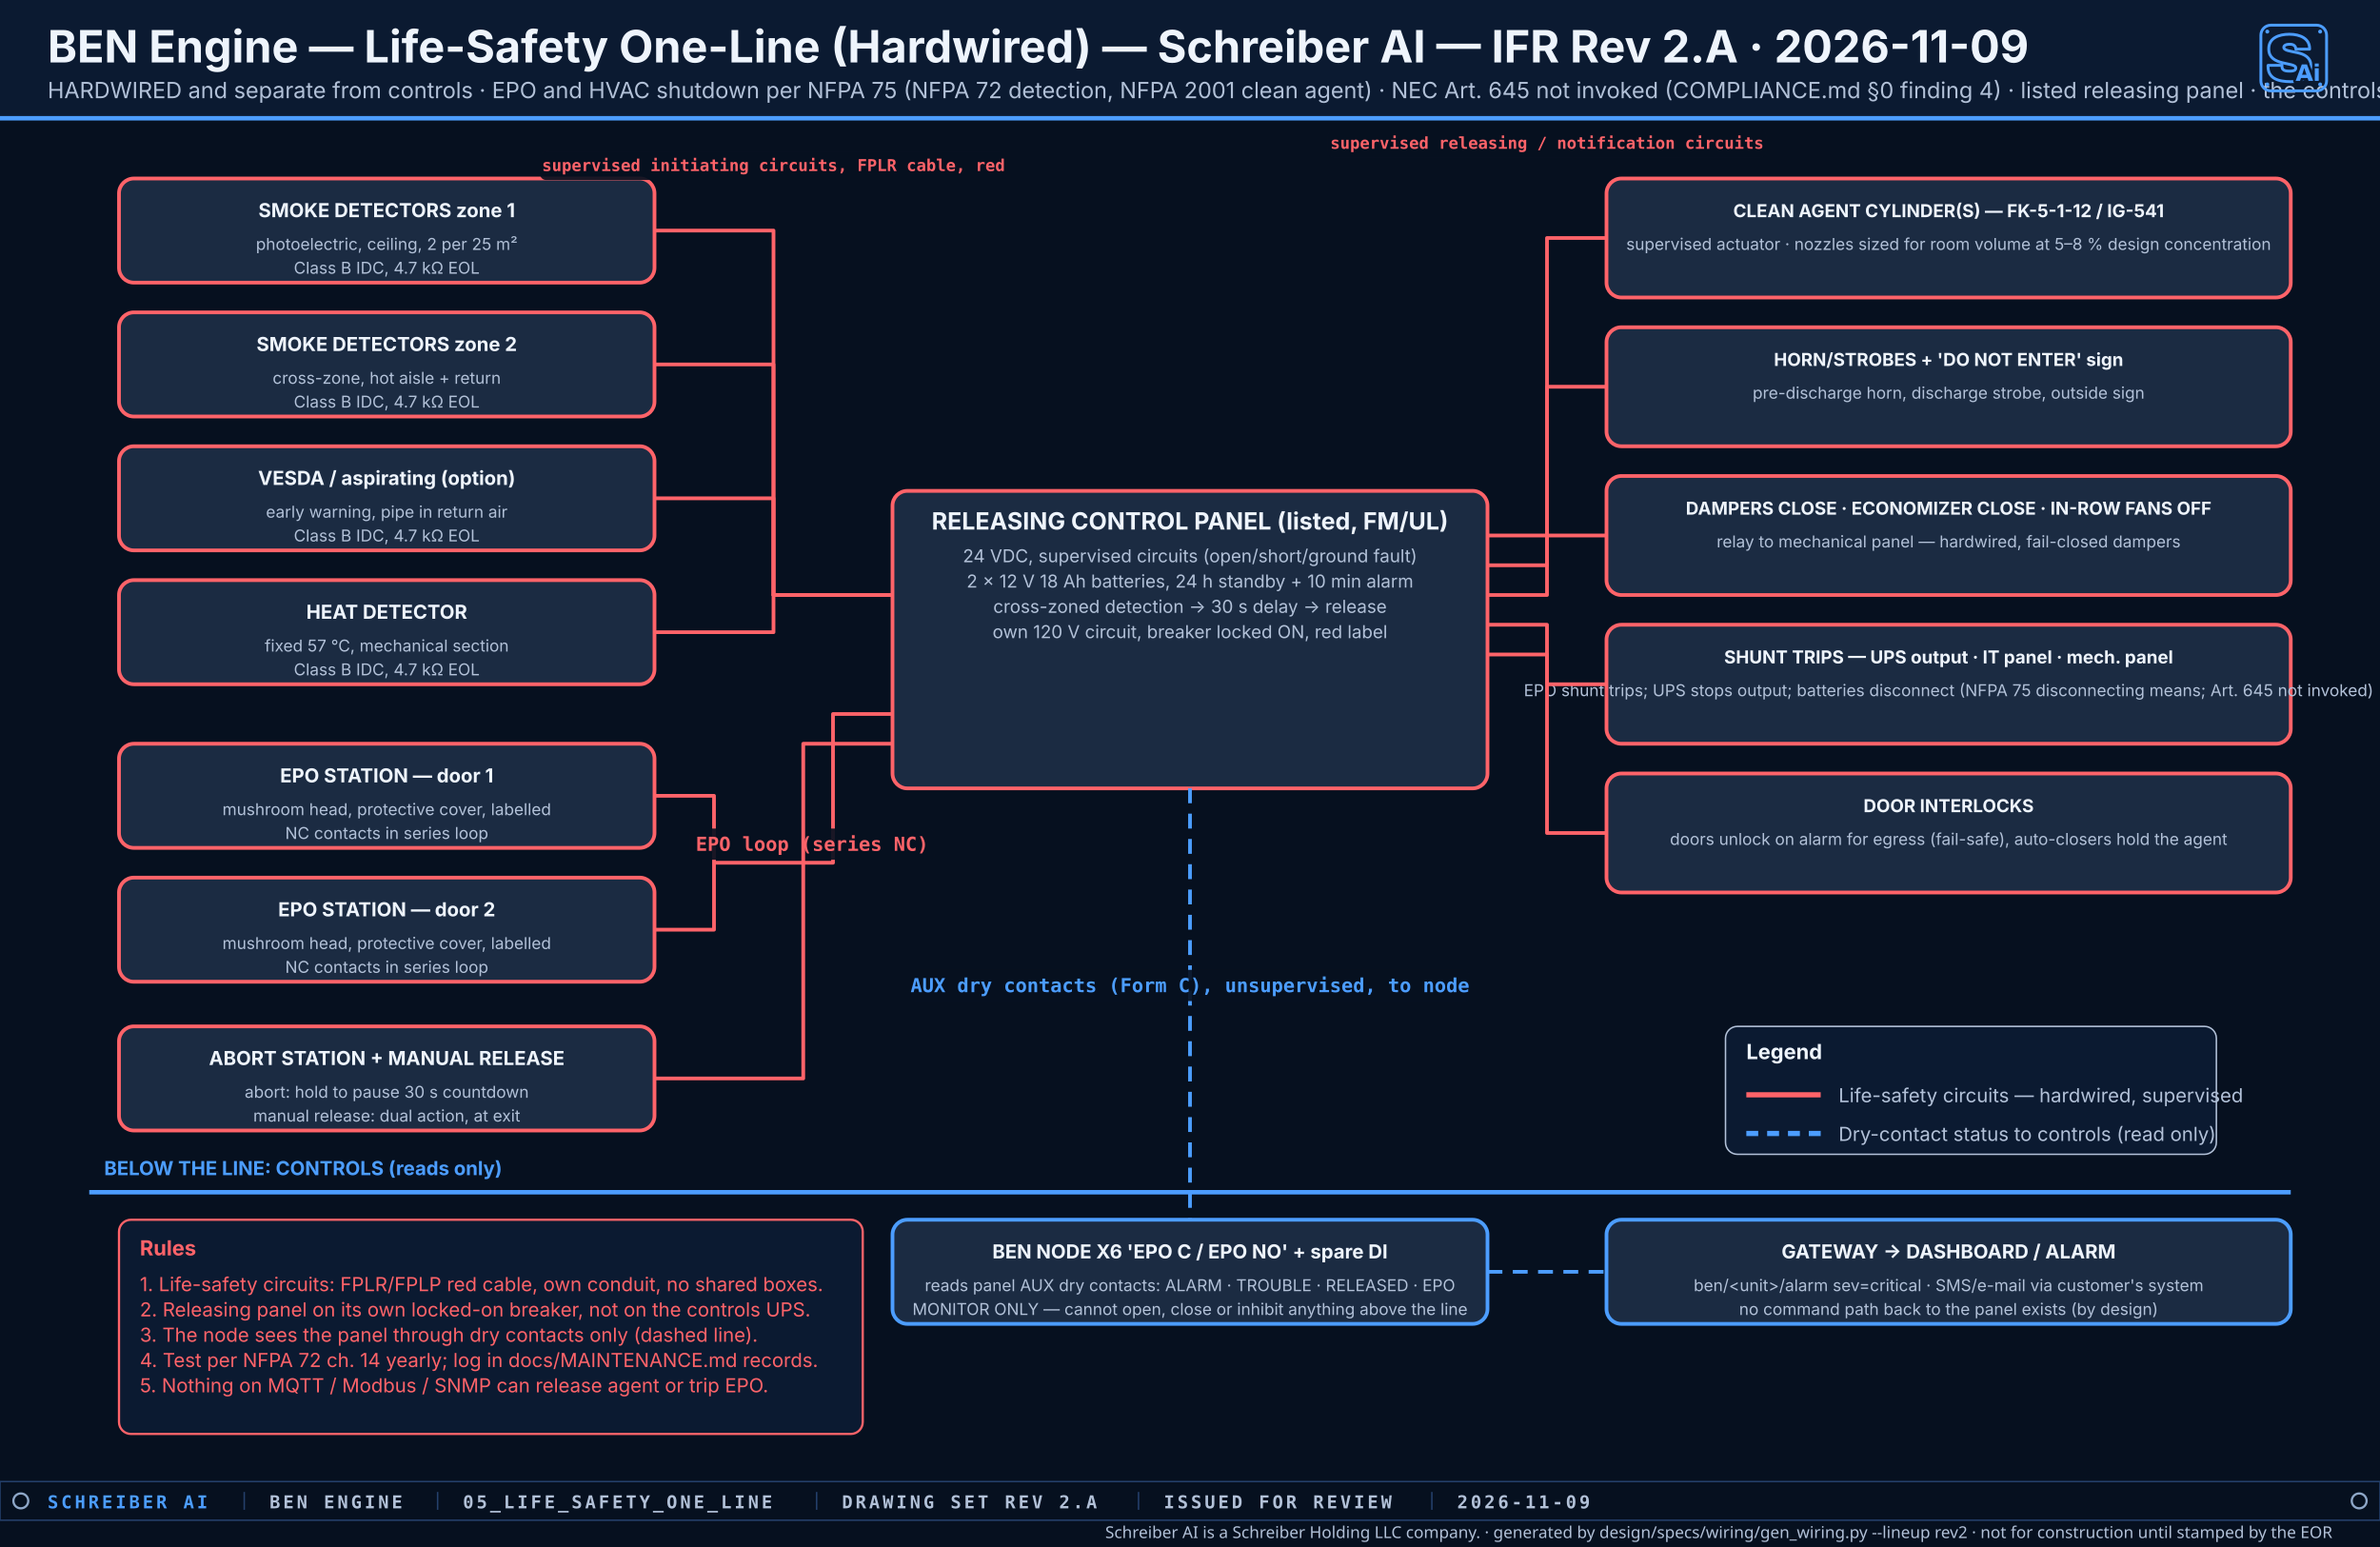
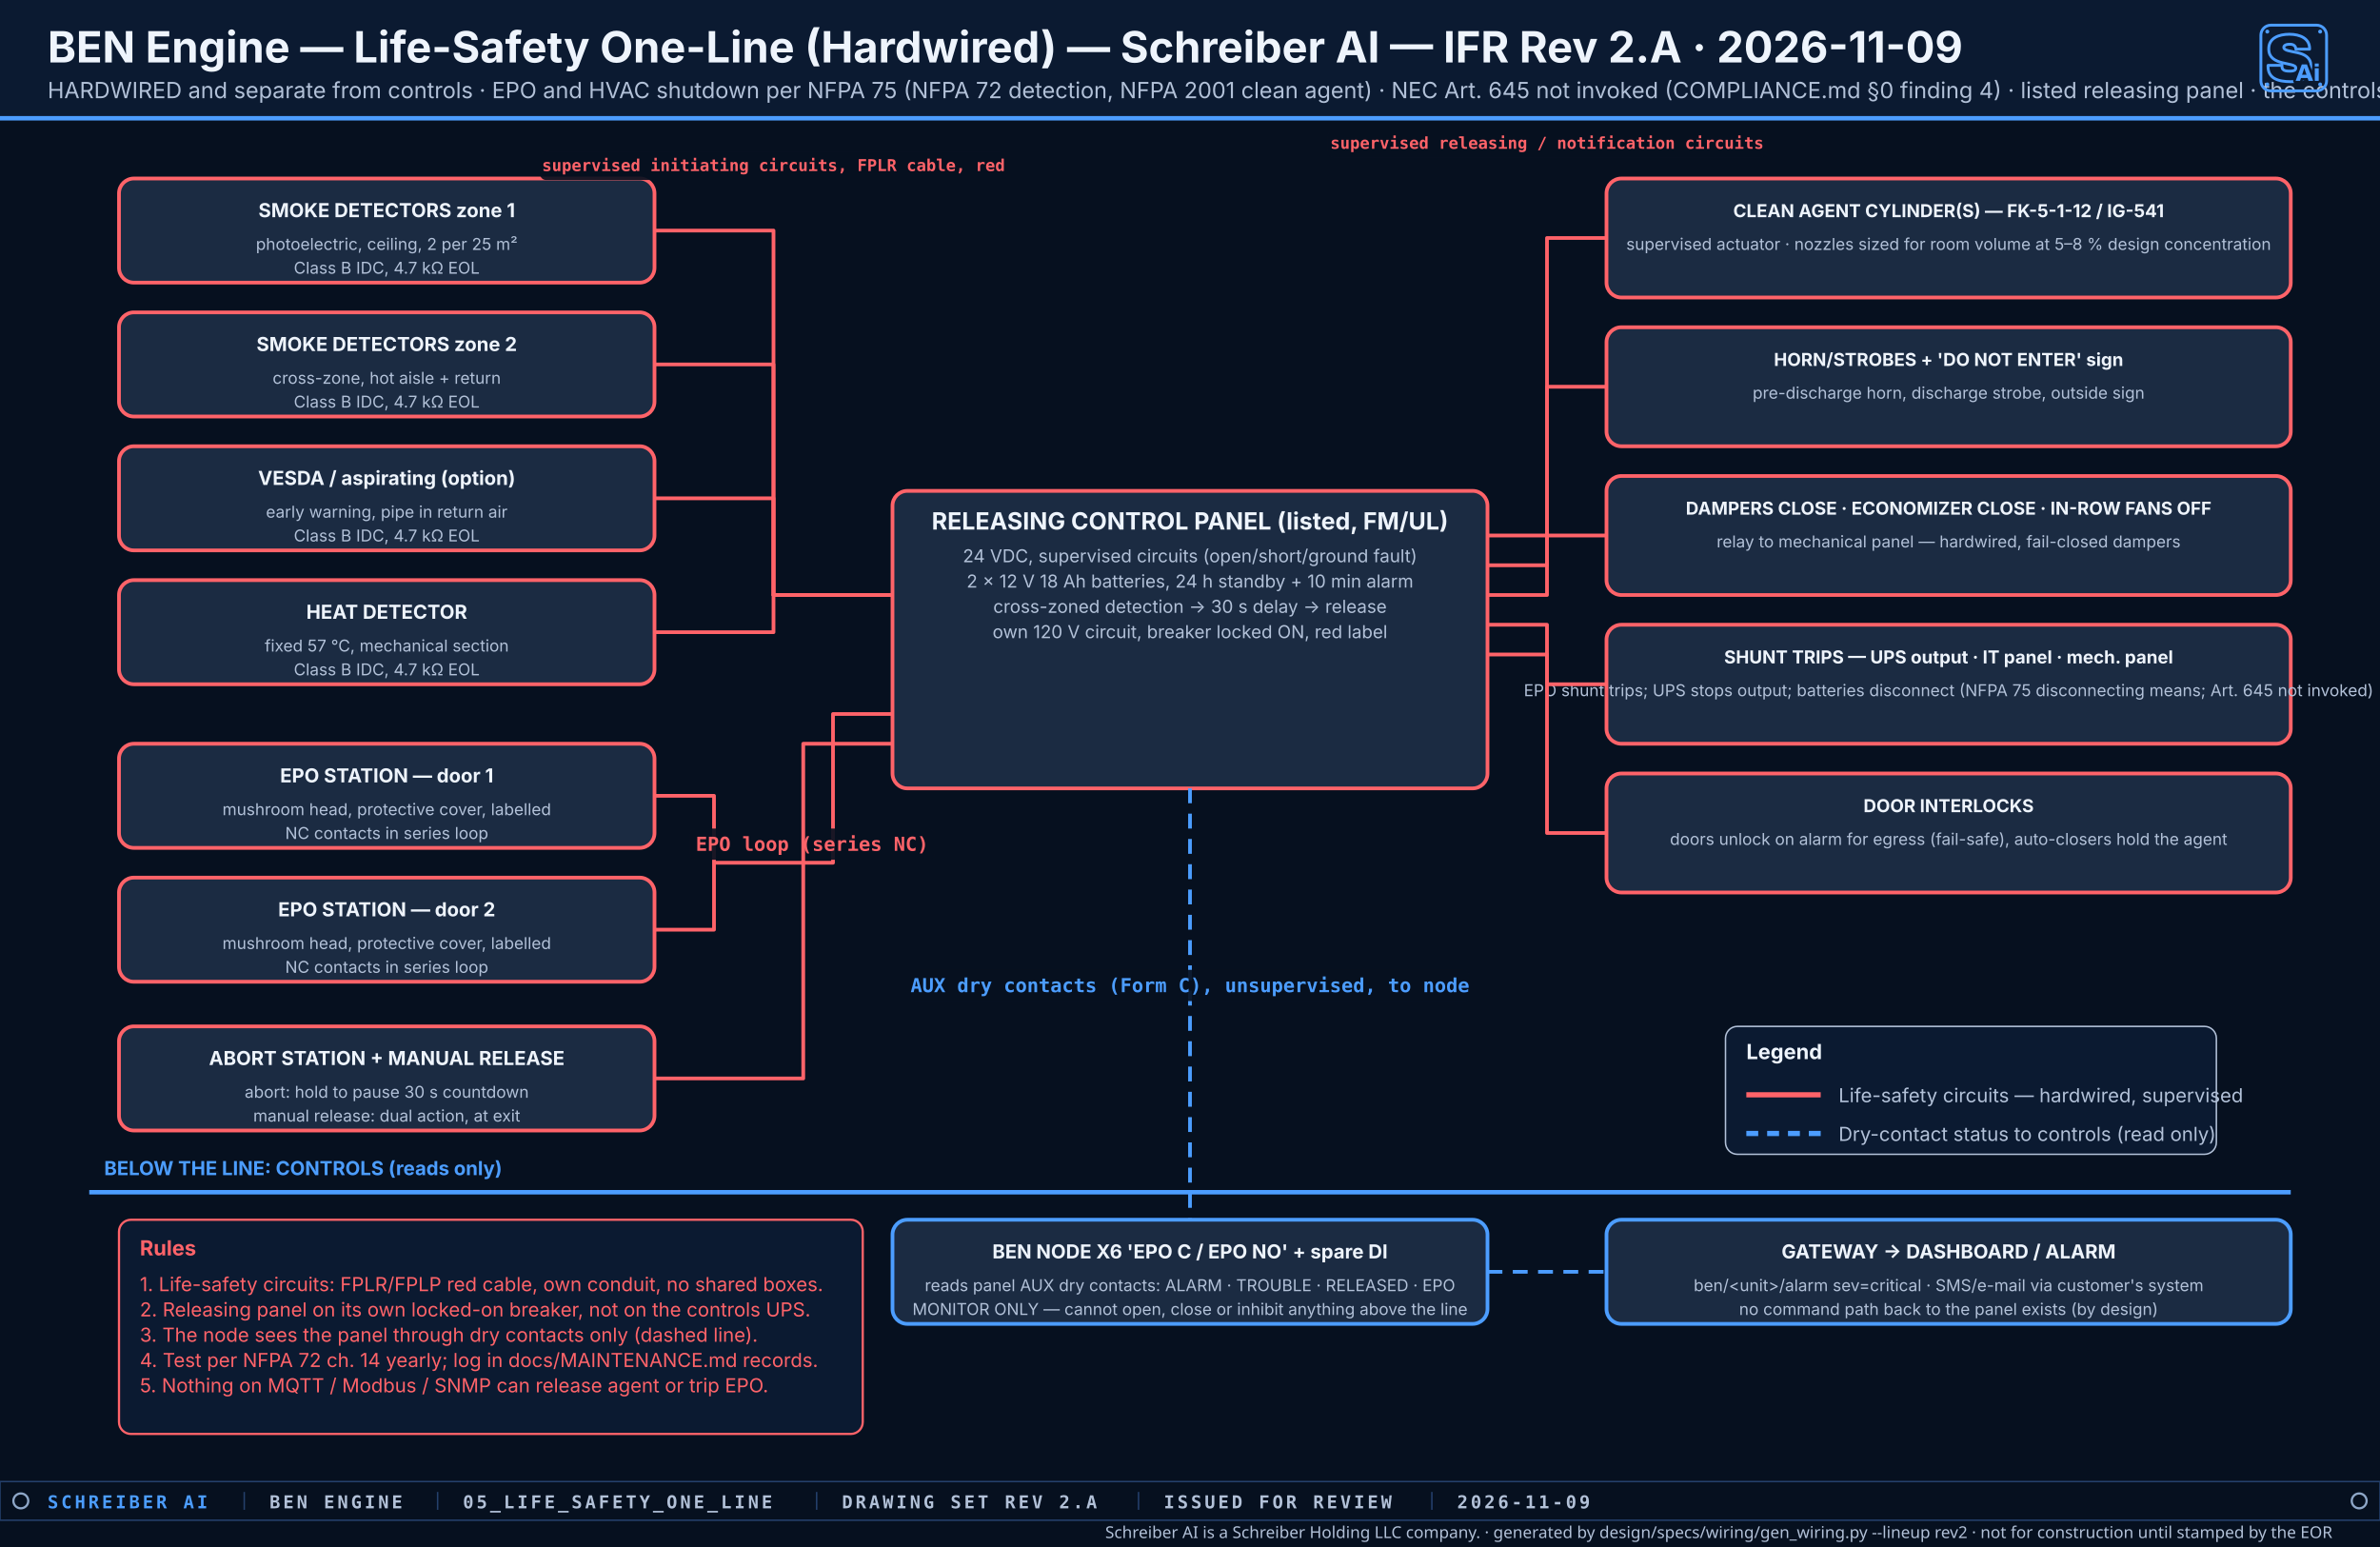
<svg xmlns="http://www.w3.org/2000/svg" viewBox="0 0 1600 1040" width="1600" height="1040" role="img" aria-label="05_life_safety_one_line.svg">
  <defs>
    <marker id="arr-4C9DFF" viewBox="0 0 10 10" refX="9" refY="5" markerWidth="7" markerHeight="7" orient="auto-start-reverse">
      <path d="M0,0 L10,5 L0,10 z" fill="#4C9DFF" />
    </marker>
    <marker id="arr-F2C94C" viewBox="0 0 10 10" refX="9" refY="5" markerWidth="7" markerHeight="7" orient="auto-start-reverse">
      <path d="M0,0 L10,5 L0,10 z" fill="#F2C94C" />
    </marker>
    <marker id="arr-FF6369" viewBox="0 0 10 10" refX="9" refY="5" markerWidth="7" markerHeight="7" orient="auto-start-reverse">
      <path d="M0,0 L10,5 L0,10 z" fill="#FF6369" />
    </marker>
    <marker id="arr-2BB673" viewBox="0 0 10 10" refX="9" refY="5" markerWidth="7" markerHeight="7" orient="auto-start-reverse">
      <path d="M0,0 L10,5 L0,10 z" fill="#2BB673" />
    </marker>
    <marker id="arr-B2C1D8" viewBox="0 0 10 10" refX="9" refY="5" markerWidth="7" markerHeight="7" orient="auto-start-reverse">
      <path d="M0,0 L10,5 L0,10 z" fill="#B2C1D8" />
    </marker>
  </defs>
  <rect width="1600" height="1040" fill="#06101F" />
  <rect x="0" y="0" width="1600" height="78" fill="#0B1A31" />
  <rect x="0" y="78" width="1600" height="3" fill="#4C9DFF" />
-   <text x="32" y="42" font-family="'Inter','Segoe UI',system-ui,sans-serif" font-size="30" font-weight="700" fill="#EEF4FC" text-anchor="start">BEN Engine — Life-Safety One-Line (Hardwired) — Schreiber AI — IFR Rev 2.A · 2026-11-09</text>
+   <text x="32" y="42" font-family="'Inter','Segoe UI',system-ui,sans-serif" font-size="29" font-weight="700" fill="#EEF4FC" text-anchor="start">BEN Engine — Life-Safety One-Line (Hardwired) — Schreiber AI — IFR Rev 2.A · 2026-11-09</text>
  <text x="32" y="66" font-family="'Inter','Segoe UI',system-ui,sans-serif" font-size="15" font-weight="400" fill="#B2C1D8" text-anchor="start">HARDWIRED and separate from controls · EPO and HVAC shutdown per NFPA 75 (NFPA 72 detection, NFPA 2001 clean agent) · NEC Art. 645 not invoked (COMPLIANCE.md §0 finding 4) · listed releasing panel · the controls bus only reads dry contacts</text>
  <g transform="translate(1518.00 15.00) scale(0.48) translate(-0.0 -0.0)" data-master="brand/v2/mark-signal.svg">
    <defs>
      <mask id="wm_v2mgap" maskUnits="userSpaceOnUse" x="0" y="0" width="100" height="100">
        <rect width="100" height="100" fill="#fff" />
        <g fill="#000" stroke="#000" stroke-width="208.8" stroke-linejoin="round">
          <path transform="translate(52.407 82) scale(0.03353 -0.03353)" d="M7.717 0 266.022 687.087H480.563L739.325 0H547.783L506.913 119.371H232.585L191.715 0ZM276.303 253.283H463.283L413.847 397.98Q409.847 409.067 404.619 425.382Q399.391 441.697 393.934 460.469Q388.478 479.241 383.021 497.969Q377.564 516.697 373.108 531.154H366.478Q361.564 512.241 354.151 487.871Q346.738 463.501 339.282 439.686Q331.825 415.871 325.738 397.98Z" />
          <path transform="translate(77.418 82) scale(0.03353 -0.03353)" d="M62.283 597.761V724.087H226.129V597.761ZM62.283 0V527.087H226.129V0Z" />
        </g>
      </mask>
    </defs>
    <rect x="4" y="4" width="92" height="92" rx="14" fill="none" stroke="#4C9DFF" stroke-width="4" />
    <g fill="#4C9DFF">
      <circle cx="13" cy="13" r="2.75" />
      <circle cx="87" cy="13" r="2.75" />
      <circle cx="13" cy="87" r="2.75" />
      <circle cx="87" cy="87" r="2.75" />
    </g>
    <g mask="url(#wm_v2mgap)" fill="none" stroke="#4C9DFF" stroke-width="42.9" stroke-linejoin="round">
      <path transform="translate(9.994 82) scale(0.09329 -0.09329)" d="M383 -12Q312 -12 250.5 -1.5Q189 9 142.5 34.5Q96 60 69.5 105.5Q43 151 43 220Q43 222 43.0 225.5Q43 229 44 233H253Q252 229 252.0 225.5Q252 222 252 219Q252 189 266.0 173.0Q280 157 305.5 151.5Q331 146 363 146Q375 146 388.5 146.5Q402 147 414.5 149.5Q427 152 437.5 157.0Q448 162 454.0 170.5Q460 179 460 192Q460 211 443.0 222.0Q426 233 397.0 241.0Q368 249 332.0 256.0Q296 263 257.0 272.5Q218 282 182.0 297.0Q146 312 117.0 335.5Q88 359 71.0 394.5Q54 430 54 480Q54 540 79.0 582.0Q104 624 147.5 650.0Q191 676 246.5 688.0Q302 700 363 700Q425 700 479.5 687.5Q534 675 576.0 649.0Q618 623 642.0 583.0Q666 543 667 488V476H460V480Q460 498 451.0 514.0Q442 530 422.5 540.0Q403 550 371 550Q341 550 320.5 544.0Q300 538 290.0 527.5Q280 517 280 505Q280 486 297.0 474.0Q314 462 343.0 454.0Q372 446 408.0 439.0Q444 432 483.0 423.5Q522 415 558.0 401.0Q594 387 623.0 364.5Q652 342 669.0 309.0Q686 276 686 228Q686 143 646.5 90.0Q607 37 538.5 12.5Q470 -12 383 -12Z" />
    </g>
    <g fill="#4C9DFF">
      <path transform="translate(52.407 82) scale(0.03353 -0.03353)" d="M7.717 0 266.022 687.087H480.563L739.325 0H547.783L506.913 119.371H232.585L191.715 0ZM276.303 253.283H463.283L413.847 397.98Q409.847 409.067 404.619 425.382Q399.391 441.697 393.934 460.469Q388.478 479.241 383.021 497.969Q377.564 516.697 373.108 531.154H366.478Q361.564 512.241 354.151 487.871Q346.738 463.501 339.282 439.686Q331.825 415.871 325.738 397.98Z" />
      <path transform="translate(77.418 82) scale(0.03353 -0.03353)" d="M62.283 597.761V724.087H226.129V597.761ZM62.283 0V527.087H226.129V0Z" />
    </g>
  </g>
  <rect x="600" y="330" width="400" height="200" rx="10" fill="#1B2B42" stroke="#FF6369" stroke-width="2.5" />
  <text x="800.0" y="356" font-family="'Inter','Segoe UI',system-ui,sans-serif" font-size="16" font-weight="700" fill="#EEF4FC" text-anchor="middle">RELEASING CONTROL PANEL (listed, FM/UL)</text>
  <text x="800.0" y="378" font-family="'Inter','Segoe UI',system-ui,sans-serif" font-size="12" font-weight="400" fill="#B2C1D8" text-anchor="middle">24 VDC, supervised circuits (open/short/ground fault)</text>
  <text x="800.0" y="395" font-family="'Inter','Segoe UI',system-ui,sans-serif" font-size="12" font-weight="400" fill="#B2C1D8" text-anchor="middle">2 × 12 V 18 Ah batteries, 24 h standby + 10 min alarm</text>
  <text x="800.0" y="412" font-family="'Inter','Segoe UI',system-ui,sans-serif" font-size="12" font-weight="400" fill="#B2C1D8" text-anchor="middle">cross-zoned detection → 30 s delay → release</text>
  <text x="800.0" y="429" font-family="'Inter','Segoe UI',system-ui,sans-serif" font-size="12" font-weight="400" fill="#B2C1D8" text-anchor="middle">own 120 V circuit, breaker locked ON, red label</text>
  <rect x="80" y="120" width="360" height="70" rx="10" fill="#1B2B42" stroke="#FF6369" stroke-width="2.5" />
  <text x="260.0" y="146" font-family="'Inter','Segoe UI',system-ui,sans-serif" font-size="13" font-weight="700" fill="#EEF4FC" text-anchor="middle">SMOKE DETECTORS zone 1</text>
  <text x="260.0" y="168" font-family="'Inter','Segoe UI',system-ui,sans-serif" font-size="11" font-weight="400" fill="#B2C1D8" text-anchor="middle">photoelectric, ceiling, 2 per 25 m²</text>
  <text x="260.0" y="184" font-family="'Inter','Segoe UI',system-ui,sans-serif" font-size="11" font-weight="400" fill="#B2C1D8" text-anchor="middle">Class B IDC, 4.7 kΩ EOL</text>
  <path d="M440,155 L520,155 L520,400 L600,400" fill="none" stroke="#FF6369" stroke-width="2.5" stroke-linejoin="round" />
  <rect x="80" y="210" width="360" height="70" rx="10" fill="#1B2B42" stroke="#FF6369" stroke-width="2.5" />
  <text x="260.0" y="236" font-family="'Inter','Segoe UI',system-ui,sans-serif" font-size="13" font-weight="700" fill="#EEF4FC" text-anchor="middle">SMOKE DETECTORS zone 2</text>
  <text x="260.0" y="258" font-family="'Inter','Segoe UI',system-ui,sans-serif" font-size="11" font-weight="400" fill="#B2C1D8" text-anchor="middle">cross-zone, hot aisle + return</text>
  <text x="260.0" y="274" font-family="'Inter','Segoe UI',system-ui,sans-serif" font-size="11" font-weight="400" fill="#B2C1D8" text-anchor="middle">Class B IDC, 4.7 kΩ EOL</text>
  <path d="M440,245 L520,245 L520,400 L600,400" fill="none" stroke="#FF6369" stroke-width="2.5" stroke-linejoin="round" />
  <rect x="80" y="300" width="360" height="70" rx="10" fill="#1B2B42" stroke="#FF6369" stroke-width="2.5" />
  <text x="260.0" y="326" font-family="'Inter','Segoe UI',system-ui,sans-serif" font-size="13" font-weight="700" fill="#EEF4FC" text-anchor="middle">VESDA / aspirating (option)</text>
  <text x="260.0" y="348" font-family="'Inter','Segoe UI',system-ui,sans-serif" font-size="11" font-weight="400" fill="#B2C1D8" text-anchor="middle">early warning, pipe in return air</text>
  <text x="260.0" y="364" font-family="'Inter','Segoe UI',system-ui,sans-serif" font-size="11" font-weight="400" fill="#B2C1D8" text-anchor="middle">Class B IDC, 4.7 kΩ EOL</text>
  <path d="M440,335 L520,335 L520,400 L600,400" fill="none" stroke="#FF6369" stroke-width="2.5" stroke-linejoin="round" />
  <rect x="80" y="390" width="360" height="70" rx="10" fill="#1B2B42" stroke="#FF6369" stroke-width="2.5" />
  <text x="260.0" y="416" font-family="'Inter','Segoe UI',system-ui,sans-serif" font-size="13" font-weight="700" fill="#EEF4FC" text-anchor="middle">HEAT DETECTOR</text>
  <text x="260.0" y="438" font-family="'Inter','Segoe UI',system-ui,sans-serif" font-size="11" font-weight="400" fill="#B2C1D8" text-anchor="middle">fixed 57 °C, mechanical section</text>
  <text x="260.0" y="454" font-family="'Inter','Segoe UI',system-ui,sans-serif" font-size="11" font-weight="400" fill="#B2C1D8" text-anchor="middle">Class B IDC, 4.7 kΩ EOL</text>
  <path d="M440,425 L520,425 L520,400 L600,400" fill="none" stroke="#FF6369" stroke-width="2.5" stroke-linejoin="round" />
  <rect x="363.07" y="102" width="313.86" height="19" rx="4" fill="#06101F" opacity="0.92" />
  <text x="520" y="115" font-family="'IBM Plex Mono',Consolas,monospace" font-size="11" font-weight="600" fill="#FF6369" text-anchor="middle">supervised initiating circuits, FPLR cable, red</text>
  <rect x="80" y="500" width="360" height="70" rx="10" fill="#1B2B42" stroke="#FF6369" stroke-width="2.5" />
  <text x="260.0" y="526" font-family="'Inter','Segoe UI',system-ui,sans-serif" font-size="13" font-weight="700" fill="#EEF4FC" text-anchor="middle">EPO STATION — door 1</text>
  <text x="260.0" y="548" font-family="'Inter','Segoe UI',system-ui,sans-serif" font-size="11" font-weight="400" fill="#B2C1D8" text-anchor="middle">mushroom head, protective cover, labelled</text>
  <text x="260.0" y="564" font-family="'Inter','Segoe UI',system-ui,sans-serif" font-size="11" font-weight="400" fill="#B2C1D8" text-anchor="middle">NC contacts in series loop</text>
  <rect x="80" y="590" width="360" height="70" rx="10" fill="#1B2B42" stroke="#FF6369" stroke-width="2.5" />
  <text x="260.0" y="616" font-family="'Inter','Segoe UI',system-ui,sans-serif" font-size="13" font-weight="700" fill="#EEF4FC" text-anchor="middle">EPO STATION — door 2</text>
  <text x="260.0" y="638" font-family="'Inter','Segoe UI',system-ui,sans-serif" font-size="11" font-weight="400" fill="#B2C1D8" text-anchor="middle">mushroom head, protective cover, labelled</text>
  <text x="260.0" y="654" font-family="'Inter','Segoe UI',system-ui,sans-serif" font-size="11" font-weight="400" fill="#B2C1D8" text-anchor="middle">NC contacts in series loop</text>
  <path d="M440,535 L480,535 L480,625 L440,625" fill="none" stroke="#FF6369" stroke-width="2.5" stroke-linejoin="round" />
  <path d="M480,580 L560,580 L560,480 L600,480" fill="none" stroke="#FF6369" stroke-width="2.5" stroke-linejoin="round" />
  <rect x="463.6" y="557.0" width="164.8" height="21" rx="4" fill="#06101F" opacity="0.92" />
  <text x="546.0" y="572.0" font-family="'IBM Plex Mono',Consolas,monospace" font-size="13" font-weight="600" fill="#FF6369" text-anchor="middle">EPO loop (series NC)</text>
  <rect x="80" y="690" width="360" height="70" rx="10" fill="#1B2B42" stroke="#FF6369" stroke-width="2.5" />
  <text x="260.0" y="716" font-family="'Inter','Segoe UI',system-ui,sans-serif" font-size="13" font-weight="700" fill="#EEF4FC" text-anchor="middle">ABORT STATION + MANUAL RELEASE</text>
  <text x="260.0" y="738" font-family="'Inter','Segoe UI',system-ui,sans-serif" font-size="11" font-weight="400" fill="#B2C1D8" text-anchor="middle">abort: hold to pause 30 s countdown</text>
  <text x="260.0" y="754" font-family="'Inter','Segoe UI',system-ui,sans-serif" font-size="11" font-weight="400" fill="#B2C1D8" text-anchor="middle">manual release: dual action, at exit</text>
  <path d="M440,725 L540,725 L540,500 L600,500" fill="none" stroke="#FF6369" stroke-width="2.5" stroke-linejoin="round" />
  <rect x="1080" y="120" width="460" height="80" rx="10" fill="#1B2B42" stroke="#FF6369" stroke-width="2.5" />
  <text x="1310.0" y="146" font-family="'Inter','Segoe UI',system-ui,sans-serif" font-size="12" font-weight="700" fill="#EEF4FC" text-anchor="middle">CLEAN AGENT CYLINDER(S) — FK-5-1-12 / IG-541</text>
  <text x="1310.0" y="168" font-family="'Inter','Segoe UI',system-ui,sans-serif" font-size="11" font-weight="400" fill="#B2C1D8" text-anchor="middle">supervised actuator · nozzles sized for room volume at 5–8 % design concentration</text>
  <path d="M1000,360 L1040,360 L1040,160 L1080,160" fill="none" stroke="#FF6369" stroke-width="2.5" stroke-linejoin="round" />
  <rect x="1080" y="220" width="460" height="80" rx="10" fill="#1B2B42" stroke="#FF6369" stroke-width="2.5" />
  <text x="1310.0" y="246" font-family="'Inter','Segoe UI',system-ui,sans-serif" font-size="12" font-weight="700" fill="#EEF4FC" text-anchor="middle">HORN/STROBES + 'DO NOT ENTER' sign</text>
  <text x="1310.0" y="268" font-family="'Inter','Segoe UI',system-ui,sans-serif" font-size="11" font-weight="400" fill="#B2C1D8" text-anchor="middle">pre-discharge horn, discharge strobe, outside sign</text>
  <path d="M1000,380 L1040,380 L1040,260 L1080,260" fill="none" stroke="#FF6369" stroke-width="2.5" stroke-linejoin="round" />
  <rect x="1080" y="320" width="460" height="80" rx="10" fill="#1B2B42" stroke="#FF6369" stroke-width="2.5" />
  <text x="1310.0" y="346" font-family="'Inter','Segoe UI',system-ui,sans-serif" font-size="12" font-weight="700" fill="#EEF4FC" text-anchor="middle">DAMPERS CLOSE · ECONOMIZER CLOSE · IN-ROW FANS OFF</text>
  <text x="1310.0" y="368" font-family="'Inter','Segoe UI',system-ui,sans-serif" font-size="11" font-weight="400" fill="#B2C1D8" text-anchor="middle">relay to mechanical panel — hardwired, fail-closed dampers</text>
  <path d="M1000,400 L1040,400 L1040,360 L1080,360" fill="none" stroke="#FF6369" stroke-width="2.5" stroke-linejoin="round" />
  <rect x="1080" y="420" width="460" height="80" rx="10" fill="#1B2B42" stroke="#FF6369" stroke-width="2.5" />
  <text x="1310.0" y="446" font-family="'Inter','Segoe UI',system-ui,sans-serif" font-size="12" font-weight="700" fill="#EEF4FC" text-anchor="middle">SHUNT TRIPS — UPS output · IT panel · mech. panel</text>
  <text x="1310.0" y="468" font-family="'Inter','Segoe UI',system-ui,sans-serif" font-size="11" font-weight="400" fill="#B2C1D8" text-anchor="middle">EPO shunt trips; UPS stops output; batteries disconnect (NFPA 75 disconnecting means; Art. 645 not invoked)</text>
  <path d="M1000,420 L1040,420 L1040,460 L1080,460" fill="none" stroke="#FF6369" stroke-width="2.5" stroke-linejoin="round" />
  <rect x="1080" y="520" width="460" height="80" rx="10" fill="#1B2B42" stroke="#FF6369" stroke-width="2.5" />
  <text x="1310.0" y="546" font-family="'Inter','Segoe UI',system-ui,sans-serif" font-size="12" font-weight="700" fill="#EEF4FC" text-anchor="middle">DOOR INTERLOCKS</text>
  <text x="1310.0" y="568" font-family="'Inter','Segoe UI',system-ui,sans-serif" font-size="11" font-weight="400" fill="#B2C1D8" text-anchor="middle">doors unlock on alarm for egress (fail-safe), auto-closers hold the agent</text>
  <path d="M1000,440 L1040,440 L1040,560 L1080,560" fill="none" stroke="#FF6369" stroke-width="2.5" stroke-linejoin="round" />
  <rect x="892.64" y="87" width="294.72" height="19" rx="4" fill="#06101F" opacity="0.92" />
  <text x="1040" y="100" font-family="'IBM Plex Mono',Consolas,monospace" font-size="11" font-weight="600" fill="#FF6369" text-anchor="middle">supervised releasing / notification circuits</text>
  <rect x="60" y="800" width="1480" height="3" fill="#4C9DFF" />
  <text x="70" y="790" font-family="'Inter','Segoe UI',system-ui,sans-serif" font-size="13" font-weight="700" fill="#4C9DFF" text-anchor="start">BELOW THE LINE: CONTROLS (reads only)</text>
  <rect x="600" y="820" width="400" height="70" rx="10" fill="#1B2B42" stroke="#4C9DFF" stroke-width="2.5" />
  <text x="800.0" y="846" font-family="'Inter','Segoe UI',system-ui,sans-serif" font-size="13" font-weight="700" fill="#EEF4FC" text-anchor="middle">BEN NODE  X6 'EPO C / EPO NO'  + spare DI</text>
  <text x="800.0" y="868" font-family="'Inter','Segoe UI',system-ui,sans-serif" font-size="11" font-weight="400" fill="#B2C1D8" text-anchor="middle">reads panel AUX dry contacts: ALARM · TROUBLE · RELEASED · EPO</text>
  <text x="800.0" y="884" font-family="'Inter','Segoe UI',system-ui,sans-serif" font-size="11" font-weight="400" fill="#B2C1D8" text-anchor="middle">MONITOR ONLY — cannot open, close or inhibit anything above the line</text>
  <path d="M800,530 L800,820" fill="none" stroke="#4C9DFF" stroke-width="2.5" stroke-linejoin="round" stroke-dasharray="10 7" />
  <rect x="612.04" y="652.0" width="375.92" height="21" rx="4" fill="#06101F" opacity="0.92" />
  <text x="800.0" y="667.0" font-family="'IBM Plex Mono',Consolas,monospace" font-size="13" font-weight="600" fill="#4C9DFF" text-anchor="middle">AUX dry contacts (Form C), unsupervised, to node</text>
  <rect x="1080" y="820" width="460" height="70" rx="10" fill="#1B2B42" stroke="#4C9DFF" stroke-width="2.5" />
  <text x="1310.0" y="846" font-family="'Inter','Segoe UI',system-ui,sans-serif" font-size="13" font-weight="700" fill="#EEF4FC" text-anchor="middle">GATEWAY → DASHBOARD / ALARM</text>
  <text x="1310.0" y="868" font-family="'Inter','Segoe UI',system-ui,sans-serif" font-size="11" font-weight="400" fill="#B2C1D8" text-anchor="middle">ben/&lt;unit&gt;/alarm sev=critical · SMS/e-mail via customer's system</text>
  <text x="1310.0" y="884" font-family="'Inter','Segoe UI',system-ui,sans-serif" font-size="11" font-weight="400" fill="#B2C1D8" text-anchor="middle">no command path back to the panel exists (by design)</text>
  <path d="M1000,855 L1080,855" fill="none" stroke="#4C9DFF" stroke-width="2.5" stroke-linejoin="round" stroke-dasharray="10 7" />
  <rect x="80" y="820" width="500" height="144" rx="8" fill="#0B1A31" stroke="#FF6369" stroke-width="1.5" />
  <text x="94" y="844" font-family="'Inter','Segoe UI',system-ui,sans-serif" font-size="14" font-weight="700" fill="#FF6369" text-anchor="start">Rules</text>
  <text x="94" y="868" font-family="'Inter','Segoe UI',system-ui,sans-serif" font-size="13" font-weight="400" fill="#FF6369" text-anchor="start">1. Life-safety circuits: FPLR/FPLP red cable, own conduit, no shared boxes.</text>
  <text x="94" y="885" font-family="'Inter','Segoe UI',system-ui,sans-serif" font-size="13" font-weight="400" fill="#FF6369" text-anchor="start">2. Releasing panel on its own locked-on breaker, not on the controls UPS.</text>
  <text x="94" y="902" font-family="'Inter','Segoe UI',system-ui,sans-serif" font-size="13" font-weight="400" fill="#FF6369" text-anchor="start">3. The node sees the panel through dry contacts only (dashed line).</text>
  <text x="94" y="919" font-family="'Inter','Segoe UI',system-ui,sans-serif" font-size="13" font-weight="400" fill="#FF6369" text-anchor="start">4. Test per NFPA 72 ch. 14 yearly; log in docs/MAINTENANCE.md records.</text>
  <text x="94" y="936" font-family="'Inter','Segoe UI',system-ui,sans-serif" font-size="13" font-weight="400" fill="#FF6369" text-anchor="start">5. Nothing on MQTT / Modbus / SNMP can release agent or trip EPO.</text>
  <rect x="1160" y="690" width="330" height="86" rx="8" fill="#0B1A31" stroke="#B2C1D8" stroke-width="1" />
  <text x="1174" y="712" font-family="'Inter','Segoe UI',system-ui,sans-serif" font-size="14" font-weight="700" fill="#EEF4FC" text-anchor="start">Legend</text>
  <line x1="1174" y1="736" x2="1224" y2="736" stroke="#FF6369" stroke-width="3.5" />
  <text x="1236" y="741" font-family="'Inter','Segoe UI',system-ui,sans-serif" font-size="13" font-weight="400" fill="#B2C1D8" text-anchor="start">Life-safety circuits — hardwired, supervised</text>
  <line x1="1174" y1="762" x2="1224" y2="762" stroke="#4C9DFF" stroke-width="3.5" stroke-dasharray="8 6" />
  <text x="1236" y="767" font-family="'Inter','Segoe UI',system-ui,sans-serif" font-size="13" font-weight="400" fill="#B2C1D8" text-anchor="start">Dry-contact status to controls (read only)</text>
  <rect x="0" y="996" width="1600" height="26" fill="#06101F" stroke="#24406B" stroke-width="1" />
  <circle cx="14" cy="1009" r="5" fill="#06101F" stroke="#8EA7C8" stroke-width="1.5" />
  <circle cx="1586" cy="1009" r="5" fill="#06101F" stroke="#8EA7C8" stroke-width="1.5" />
  <text x="32" y="1014" font-family="'IBM Plex Mono',Consolas,monospace" font-size="12" font-weight="600" letter-spacing="1.9" fill="#4C9DFF">SCHREIBER AI</text>
  <line x1="164.2" y1="1003" x2="164.2" y2="1015" stroke="#24406B" stroke-width="1" />
  <text x="181.2" y="1014" font-family="'IBM Plex Mono',Consolas,monospace" font-size="12" font-weight="600" letter-spacing="1.9" fill="#B2C1D8">BEN ENGINE</text>
  <line x1="294.2" y1="1003" x2="294.2" y2="1015" stroke="#24406B" stroke-width="1" />
  <text x="311.2" y="1014" font-family="'IBM Plex Mono',Consolas,monospace" font-size="12" font-weight="600" letter-spacing="1.9" fill="#B2C1D8">05_LIFE_SAFETY_ONE_LINE</text>
  <line x1="549.0" y1="1003" x2="549.0" y2="1015" stroke="#24406B" stroke-width="1" />
  <text x="566.0" y="1014" font-family="'IBM Plex Mono',Consolas,monospace" font-size="12" font-weight="600" letter-spacing="1.9" fill="#B2C1D8">DRAWING SET REV 2.A</text>
  <line x1="765.4" y1="1003" x2="765.4" y2="1015" stroke="#24406B" stroke-width="1" />
  <text x="782.4" y="1014" font-family="'IBM Plex Mono',Consolas,monospace" font-size="12" font-weight="600" letter-spacing="1.9" fill="#B2C1D8">ISSUED FOR REVIEW</text>
  <line x1="962.6" y1="1003" x2="962.6" y2="1015" stroke="#24406B" stroke-width="1" />
  <text x="979.6" y="1014" font-family="'IBM Plex Mono',Consolas,monospace" font-size="12" font-weight="600" letter-spacing="1.9" fill="#B2C1D8">2026-11-09</text>
  <text x="1568" y="1034" font-family="'IBM Plex Sans','Segoe UI',system-ui,sans-serif" font-size="11" fill="#B2C1D8" text-anchor="end">Schreiber AI is a Schreiber Holding LLC company. · generated by design/specs/wiring/gen_wiring.py --lineup rev2 · not for construction until stamped by the EOR</text>
</svg>
